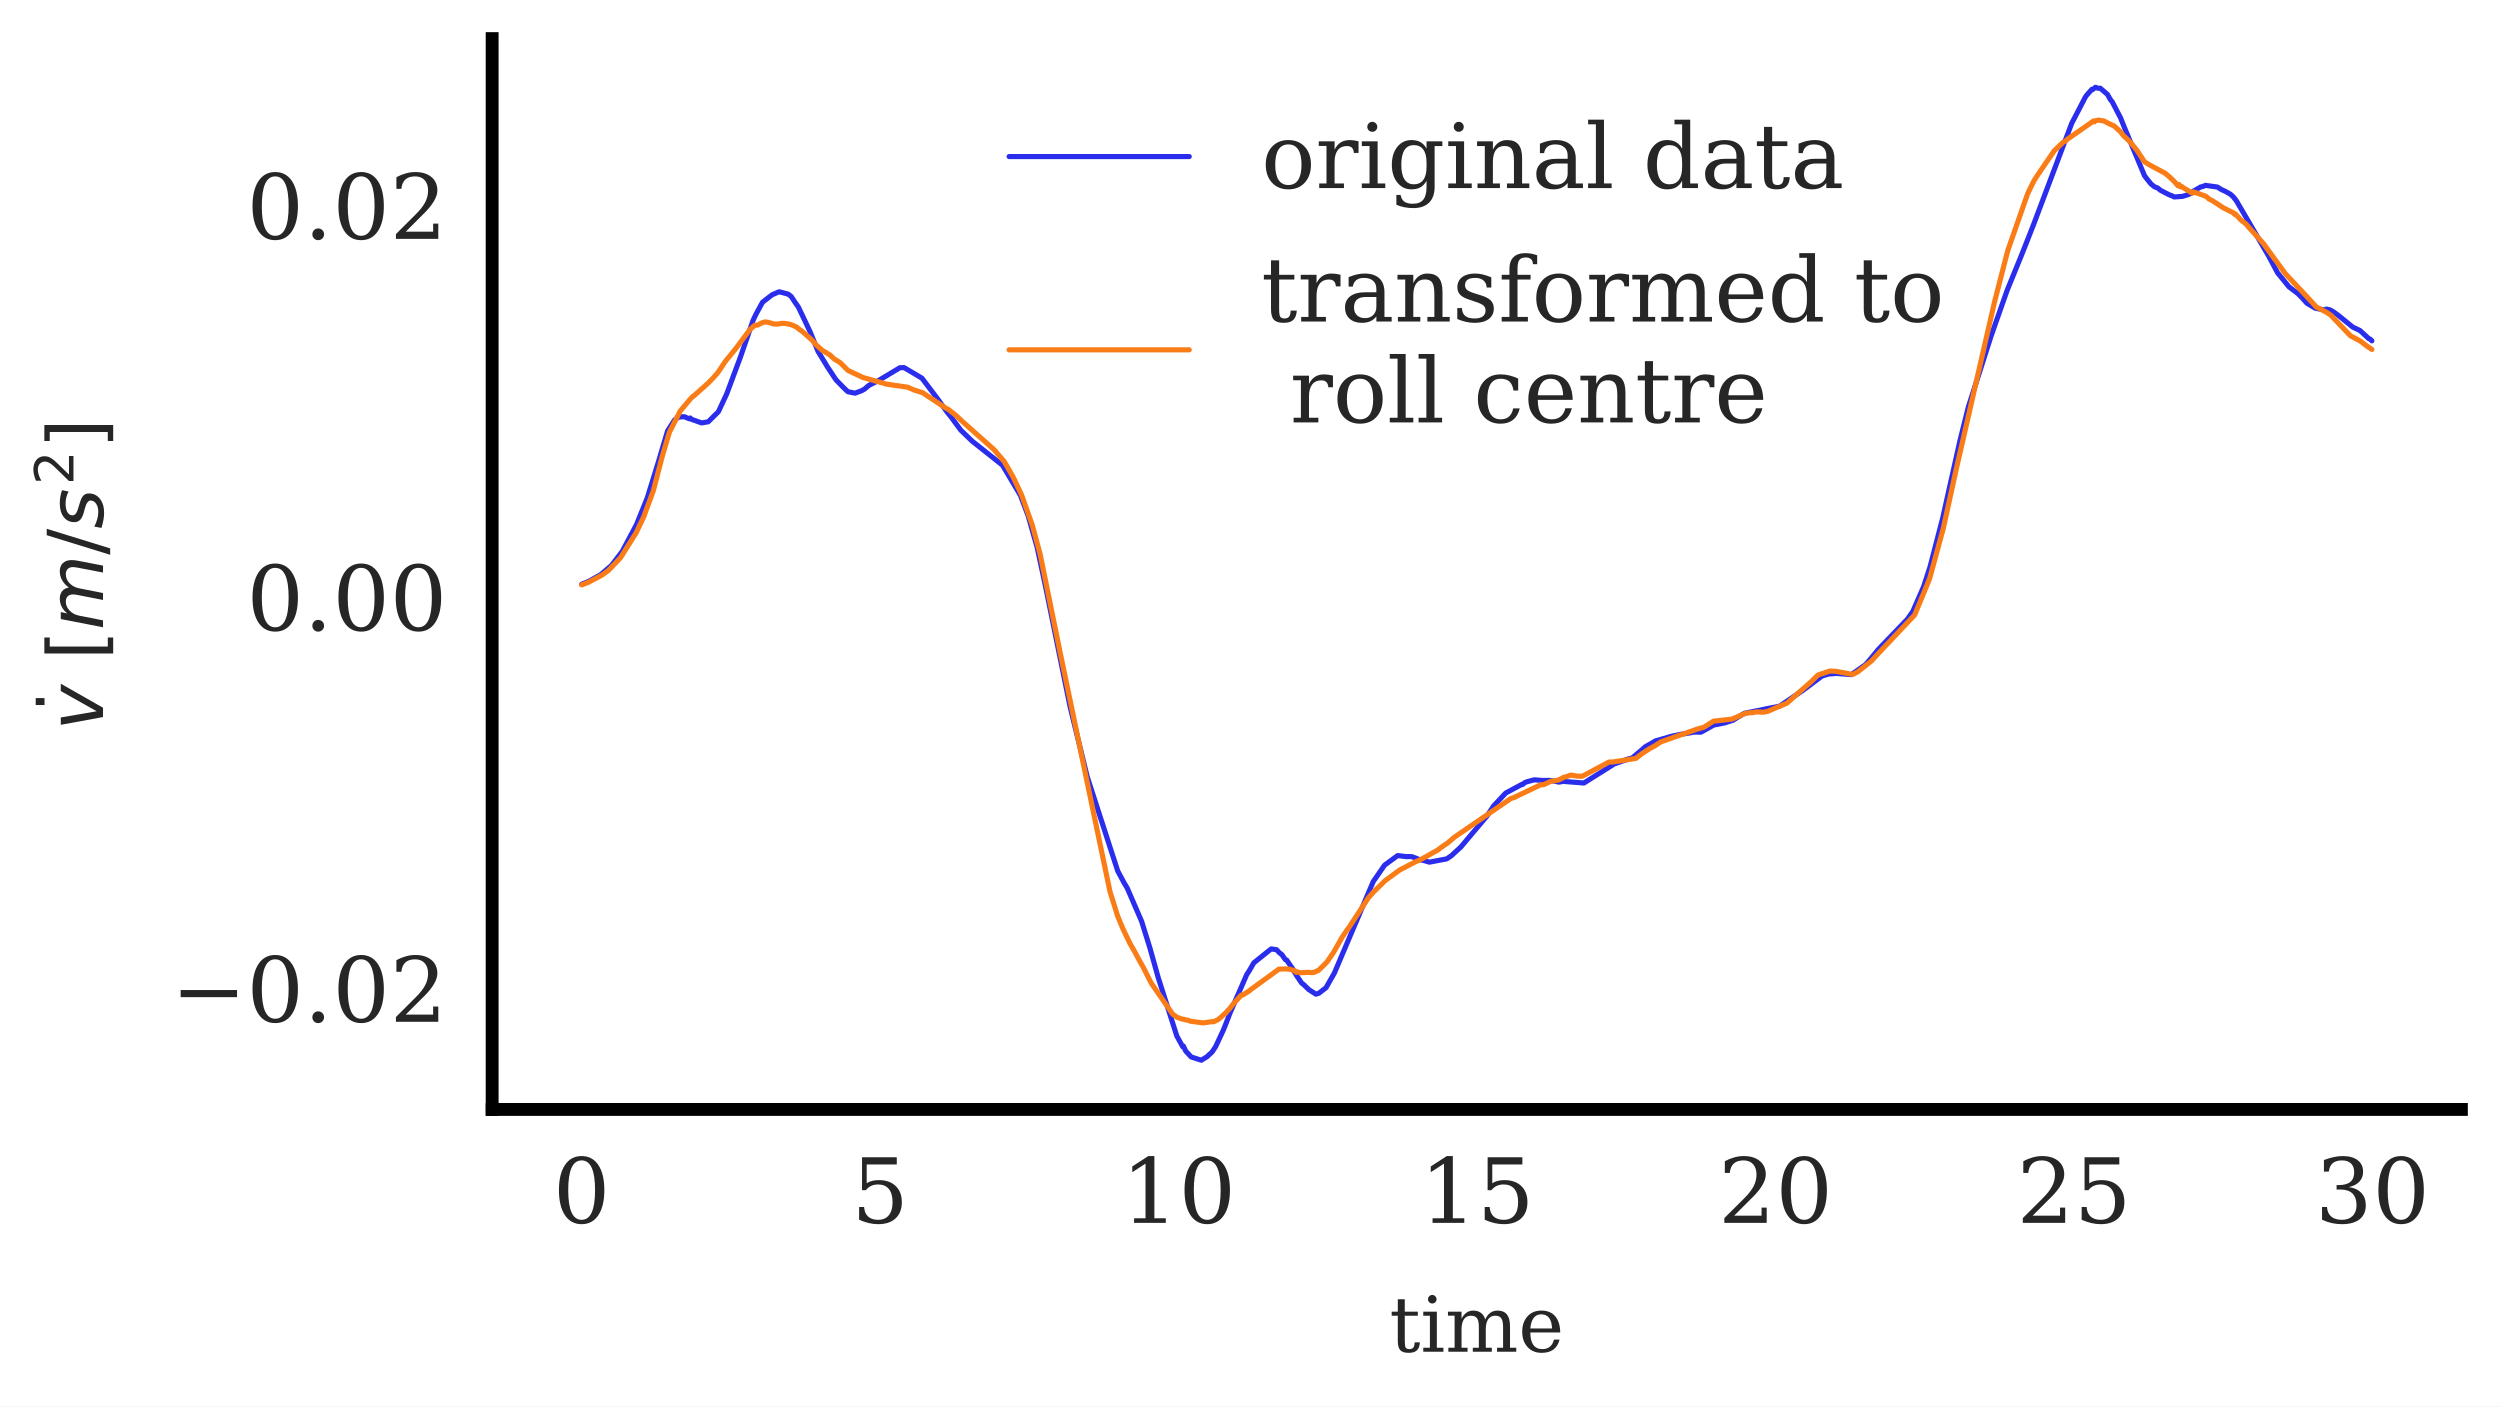
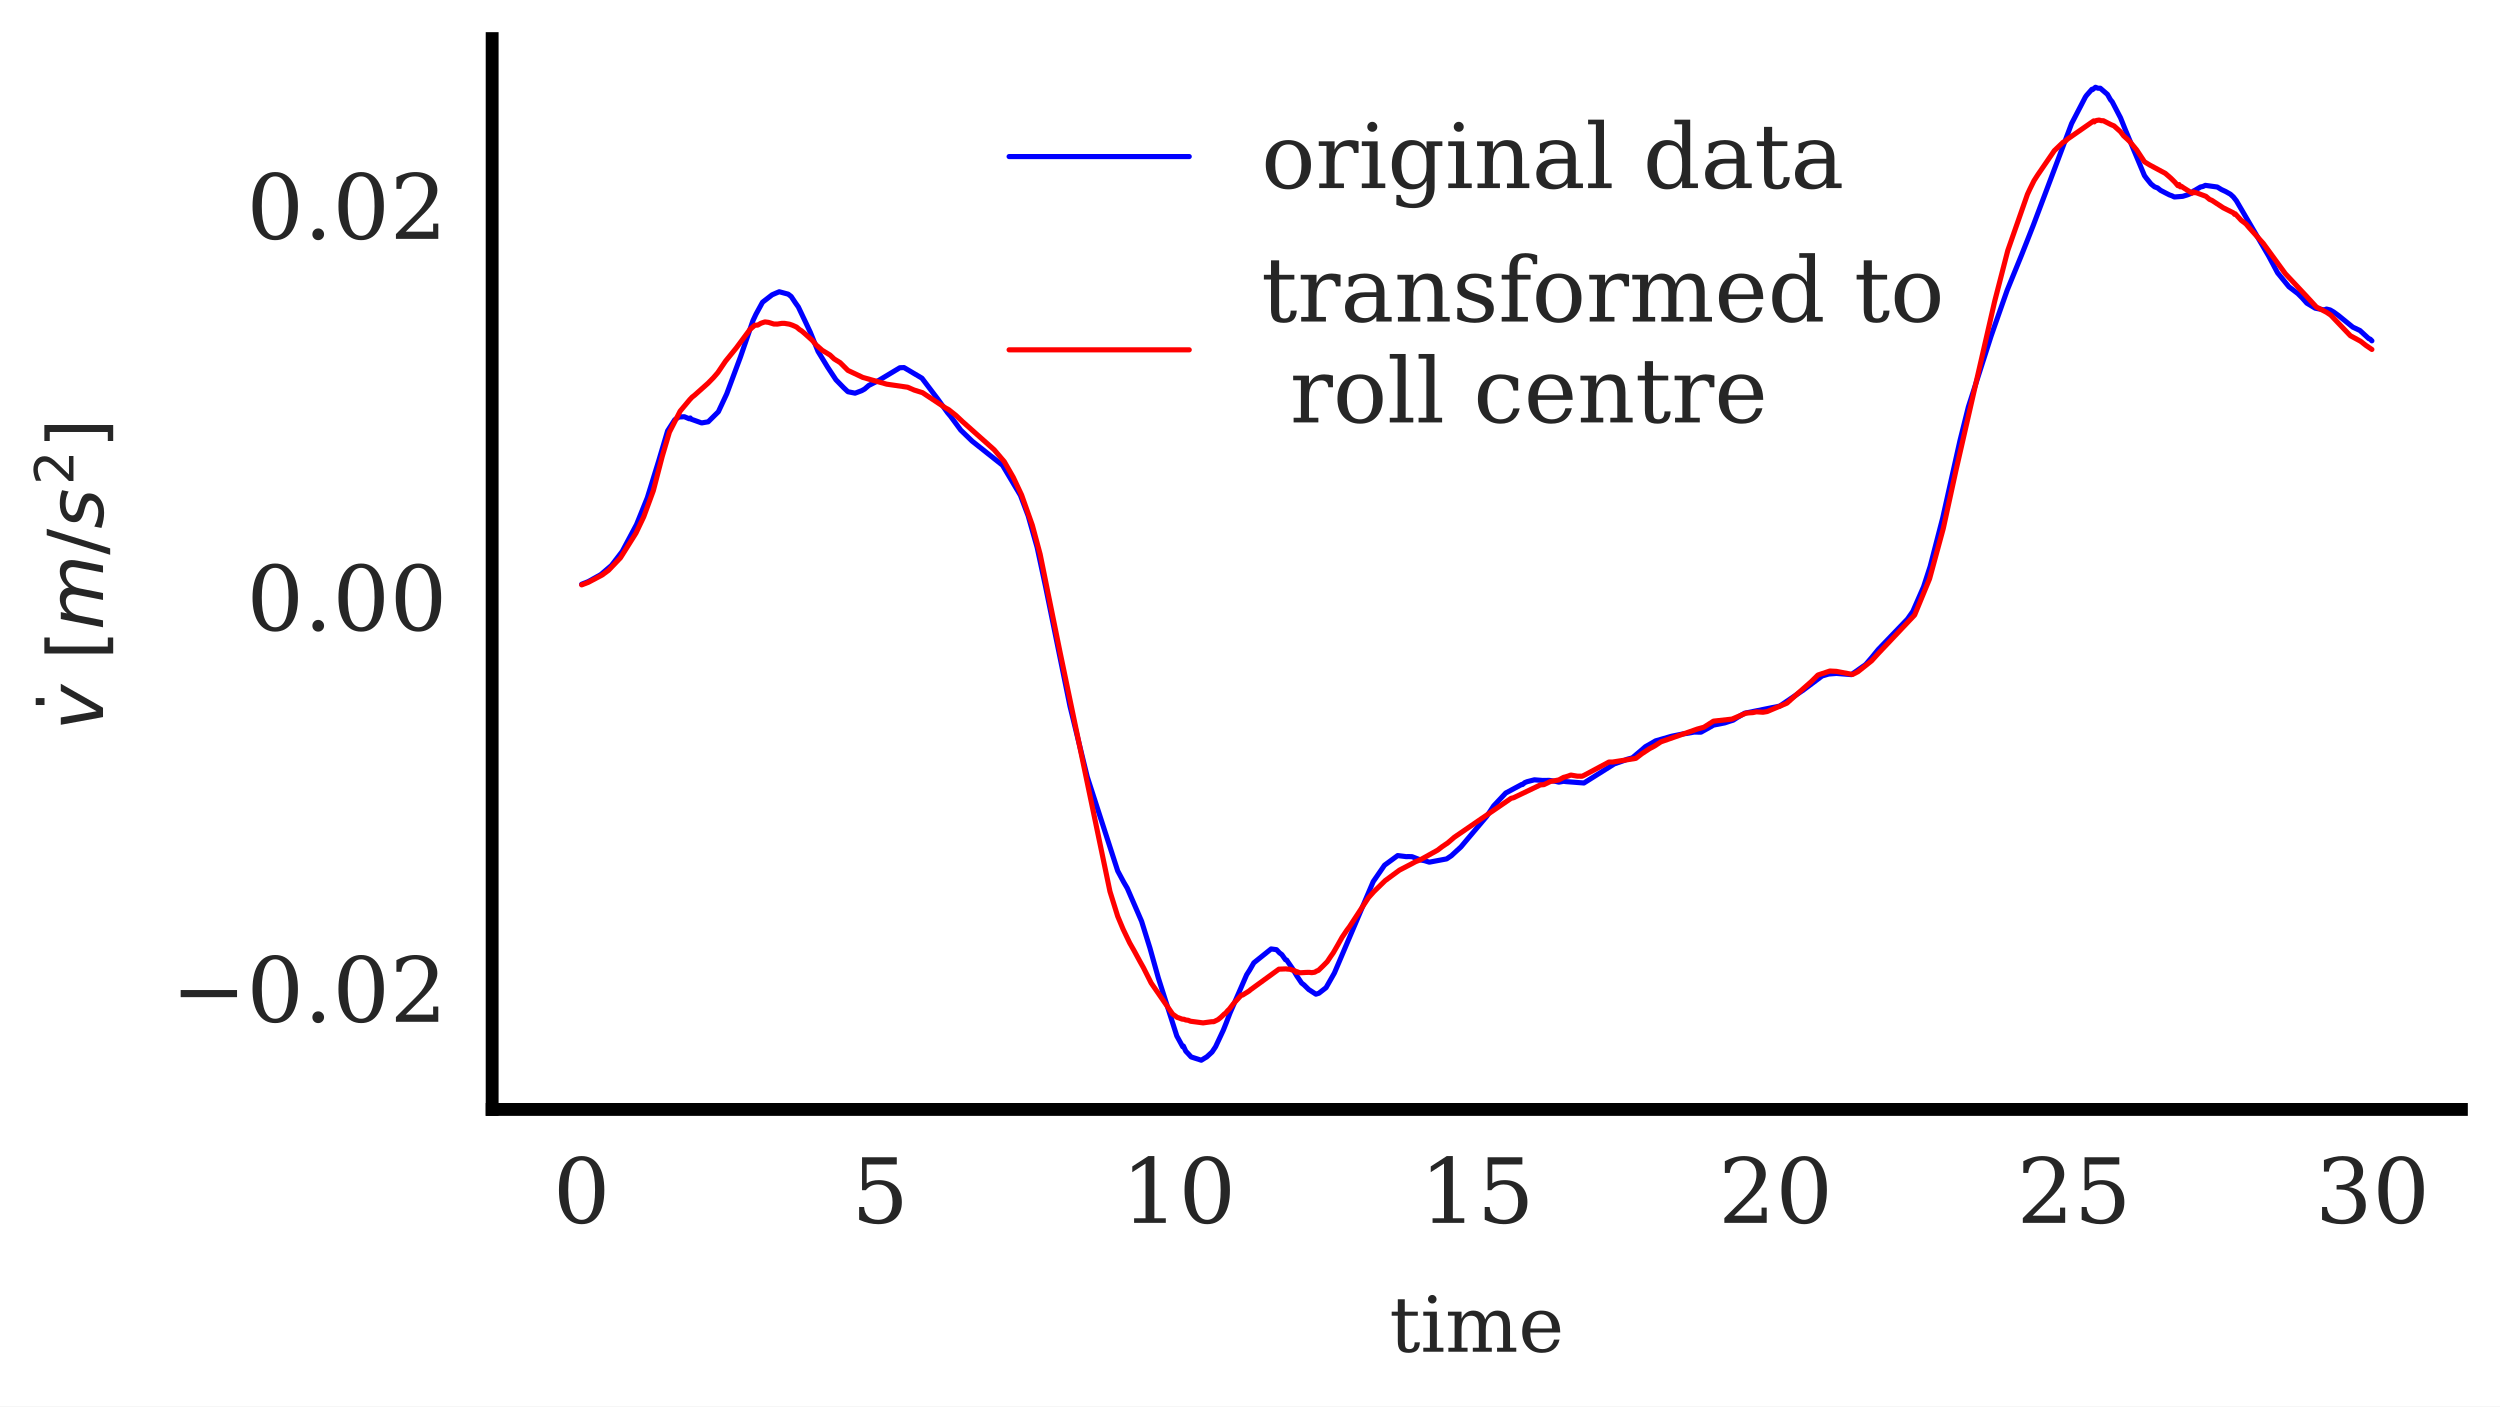
<svg xmlns="http://www.w3.org/2000/svg" xmlns:xlink="http://www.w3.org/1999/xlink" width="194.31pt" height="109.312pt" viewBox="0 0 194.31 109.312" version="1.1">
  <defs>
    <style type="text/css">*{stroke-linejoin: round; stroke-linecap: butt}</style>
  </defs>
  <g id="figure_1">
    <g id="patch_1">
      <path d="M 0 109.312  L 194.31 109.312  L 194.31 0  L 0 0  z " style="fill: #ffffff" />
    </g>
    <g id="axes_1">
      <g id="patch_2">
        <path d="M 38.252 86.23  L 191.309 86.23  L 191.309 3  L 38.252 3  z " style="fill: #ffffff" />
      </g>
      <g id="matplotlib.axis_1">
        <g id="xtick_1">
          <g id="line2d_1" />
          <g id="text_1">
            <g style="fill: #262626" transform="translate(42.98224 95.04866) scale(0.07 -0.07)">
              <defs>
                <path id="DejaVuSerif-30" d="M 2034 219  Q 2513 219 2750 744  Q 2988 1269 2988 2328  Q 2988 3391 2750 3916  Q 2513 4441 2034 4441  Q 1556 4441 1318 3916  Q 1081 3391 1081 2328  Q 1081 1269 1318 744  Q 1556 219 2034 219  z M 2034 -91  Q 1275 -91 848 546  Q 422 1184 422 2328  Q 422 3475 848 4112  Q 1275 4750 2034 4750  Q 2797 4750 3222 4112  Q 3647 3475 3647 2328  Q 3647 1184 3222 546  Q 2797 -91 2034 -91  z " transform="scale(0.015625)" />
              </defs>
              <use xlink:href="#DejaVuSerif-30" />
            </g>
          </g>
        </g>
        <g id="xtick_2">
          <g id="line2d_2" />
          <g id="text_2">
            <g style="fill: #262626" transform="translate(66.1805 95.04866) scale(0.07 -0.07)">
              <defs>
                <path id="DejaVuSerif-35" d="M 3219 4666  L 3219 4153  L 1081 4153  L 1081 2816  Q 1244 2928 1461 2984  Q 1678 3041 1947 3041  Q 2703 3041 3140 2622  Q 3578 2203 3578 1478  Q 3578 738 3136 323  Q 2694 -91 1894 -91  Q 1572 -91 1234 -12  Q 897 66 544 225  L 544 1131  L 897 1131  Q 925 688 1179 453  Q 1434 219 1894 219  Q 2388 219 2653 544  Q 2919 869 2919 1478  Q 2919 2084 2655 2407  Q 2391 2731 1894 2731  Q 1613 2731 1398 2631  Q 1184 2531 1019 2322  L 750 2322  L 750 4666  L 3219 4666  z " transform="scale(0.015625)" />
              </defs>
              <use xlink:href="#DejaVuSerif-35" />
            </g>
          </g>
        </g>
        <g id="xtick_3">
          <g id="line2d_3" />
          <g id="text_3">
            <g style="fill: #262626" transform="translate(87.15188 95.04866) scale(0.07 -0.07)">
              <defs>
                <path id="DejaVuSerif-31" d="M 909 0  L 909 331  L 1722 331  L 1722 4213  L 781 3603  L 781 4013  L 1919 4750  L 2350 4750  L 2350 331  L 3163 331  L 3163 0  L 909 0  z " transform="scale(0.015625)" />
              </defs>
              <use xlink:href="#DejaVuSerif-31" />
              <use xlink:href="#DejaVuSerif-30" x="63.623" />
            </g>
          </g>
        </g>
        <g id="xtick_4">
          <g id="line2d_4" />
          <g id="text_4">
            <g style="fill: #262626" transform="translate(110.3501 95.04866) scale(0.07 -0.07)">
              <use xlink:href="#DejaVuSerif-31" />
              <use xlink:href="#DejaVuSerif-35" x="63.623" />
            </g>
          </g>
        </g>
        <g id="xtick_5">
          <g id="line2d_5" />
          <g id="text_5">
            <g style="fill: #262626" transform="translate(133.5484 95.04866) scale(0.07 -0.07)">
              <defs>
                <path id="DejaVuSerif-32" d="M 819 3553  L 469 3553  L 469 4384  Q 803 4563 1142 4656  Q 1481 4750 1806 4750  Q 2534 4750 2956 4397  Q 3378 4044 3378 3438  Q 3378 2753 2422 1800  Q 2347 1728 2309 1691  L 1131 513  L 3078 513  L 3078 1088  L 3444 1088  L 3444 0  L 434 0  L 434 341  L 1850 1753  Q 2319 2222 2519 2614  Q 2719 3006 2719 3438  Q 2719 3909 2473 4175  Q 2228 4441 1797 4441  Q 1350 4441 1106 4219  Q 863 3997 819 3553  z " transform="scale(0.015625)" />
              </defs>
              <use xlink:href="#DejaVuSerif-32" />
              <use xlink:href="#DejaVuSerif-30" x="63.623" />
            </g>
          </g>
        </g>
        <g id="xtick_6">
          <g id="line2d_6" />
          <g id="text_6">
            <g style="fill: #262626" transform="translate(156.7467 95.04866) scale(0.07 -0.07)">
              <use xlink:href="#DejaVuSerif-32" />
              <use xlink:href="#DejaVuSerif-35" x="63.623" />
            </g>
          </g>
        </g>
        <g id="xtick_7">
          <g id="line2d_7" />
          <g id="text_7">
            <g style="fill: #262626" transform="translate(179.9449 95.04866) scale(0.07 -0.07)">
              <defs>
                <path id="DejaVuSerif-33" d="M 622 4469  Q 988 4606 1323 4678  Q 1659 4750 1953 4750  Q 2638 4750 3022 4454  Q 3406 4159 3406 3634  Q 3406 3213 3140 2930  Q 2875 2647 2388 2547  Q 2963 2466 3280 2130  Q 3597 1794 3597 1259  Q 3597 606 3158 257  Q 2719 -91 1894 -91  Q 1528 -91 1179 -12  Q 831 66 488 225  L 488 1131  L 838 1131  Q 869 681 1141 450  Q 1413 219 1906 219  Q 2384 219 2661 495  Q 2938 772 2938 1253  Q 2938 1803 2653 2086  Q 2369 2369 1819 2369  L 1522 2369  L 1522 2688  L 1678 2688  Q 2225 2688 2498 2914  Q 2772 3141 2772 3597  Q 2772 4006 2547 4223  Q 2322 4441 1900 4441  Q 1478 4441 1245 4241  Q 1013 4041 972 3647  L 622 3647  L 622 4469  z " transform="scale(0.015625)" />
              </defs>
              <use xlink:href="#DejaVuSerif-33" />
              <use xlink:href="#DejaVuSerif-30" x="63.623" />
            </g>
          </g>
        </g>
        <g id="text_8">
          <g style="fill: #262626" transform="translate(107.9951 105.0635) scale(0.06 -0.06)">
            <defs>
              <path id="DejaVuSerif-74" d="M 691 2988  L 184 2988  L 184 3322  L 691 3322  L 691 4353  L 1269 4353  L 1269 3322  L 2350 3322  L 2350 2988  L 1269 2988  L 1269 878  Q 1269 456 1350 337  Q 1431 219 1650 219  Q 1875 219 1978 351  Q 2081 484 2088 781  L 2522 781  Q 2497 328 2275 118  Q 2053 -91 1600 -91  Q 1103 -91 897 129  Q 691 350 691 878  L 691 2988  z " transform="scale(0.015625)" />
              <path id="DejaVuSerif-69" d="M 622 4353  Q 622 4497 726 4603  Q 831 4709 978 4709  Q 1122 4709 1226 4603  Q 1331 4497 1331 4353  Q 1331 4206 1228 4103  Q 1125 4000 978 4000  Q 831 4000 726 4103  Q 622 4206 622 4353  z M 1356 331  L 1900 331  L 1900 0  L 231 0  L 231 331  L 781 331  L 781 2988  L 231 2988  L 231 3322  L 1356 3322  L 1356 331  z " transform="scale(0.015625)" />
              <path id="DejaVuSerif-6d" d="M 3316 2675  Q 3481 3041 3739 3227  Q 3997 3413 4341 3413  Q 4863 3413 5119 3089  Q 5375 2766 5375 2113  L 5375 331  L 5894 331  L 5894 0  L 4300 0  L 4300 331  L 4800 331  L 4800 2047  Q 4800 2556 4650 2772  Q 4500 2988 4153 2988  Q 3769 2988 3567 2697  Q 3366 2406 3366 1850  L 3366 331  L 3866 331  L 3866 0  L 2291 0  L 2291 331  L 2791 331  L 2791 2069  Q 2791 2566 2641 2777  Q 2491 2988 2144 2988  Q 1759 2988 1557 2697  Q 1356 2406 1356 1850  L 1356 331  L 1856 331  L 1856 0  L 263 0  L 263 331  L 781 331  L 781 2994  L 231 2994  L 231 3322  L 1356 3322  L 1356 2731  Q 1516 3063 1762 3238  Q 2009 3413 2322 3413  Q 2709 3413 2968 3220  Q 3228 3028 3316 2675  z " transform="scale(0.015625)" />
              <path id="DejaVuSerif-65" d="M 3469 1600  L 991 1600  L 991 1575  Q 991 903 1244 561  Q 1497 219 1991 219  Q 2369 219 2611 417  Q 2853 616 2950 1006  L 3413 1006  Q 3275 459 2904 184  Q 2534 -91 1931 -91  Q 1203 -91 761 389  Q 319 869 319 1663  Q 319 2450 753 2931  Q 1188 3413 1894 3413  Q 2647 3413 3050 2948  Q 3453 2484 3469 1600  z M 2791 1931  Q 2772 2513 2545 2808  Q 2319 3103 1894 3103  Q 1497 3103 1269 2806  Q 1041 2509 991 1931  L 2791 1931  z " transform="scale(0.015625)" />
            </defs>
            <use xlink:href="#DejaVuSerif-74" />
            <use xlink:href="#DejaVuSerif-69" x="40.186" />
            <use xlink:href="#DejaVuSerif-6d" x="72.168" />
            <use xlink:href="#DejaVuSerif-65" x="166.992" />
          </g>
        </g>
      </g>
      <g id="matplotlib.axis_2">
        <g id="ytick_1">
          <g id="line2d_8" />
          <g id="text_9">
            <g style="fill: #262626" transform="translate(13.30024 79.42033) scale(0.07 -0.07)">
              <defs>
                <path id="DejaVuSerif-2212" d="M 678 2259  L 4684 2259  L 4684 1753  L 678 1753  L 678 2259  z " transform="scale(0.015625)" />
                <path id="DejaVuSerif-2e" d="M 603 325  Q 603 500 722 622  Q 841 744 1019 744  Q 1191 744 1312 622  Q 1434 500 1434 325  Q 1434 153 1312 31  Q 1191 -91 1019 -91  Q 841 -91 722 29  Q 603 150 603 325  z " transform="scale(0.015625)" />
              </defs>
              <use xlink:href="#DejaVuSerif-2212" />
              <use xlink:href="#DejaVuSerif-30" x="83.789" />
              <use xlink:href="#DejaVuSerif-2e" x="147.412" />
              <use xlink:href="#DejaVuSerif-30" x="179.199" />
              <use xlink:href="#DejaVuSerif-32" x="242.822" />
            </g>
          </g>
        </g>
        <g id="ytick_2">
          <g id="line2d_9" />
          <g id="text_10">
            <g style="fill: #262626" transform="translate(19.16602 48.99375) scale(0.07 -0.07)">
              <use xlink:href="#DejaVuSerif-30" />
              <use xlink:href="#DejaVuSerif-2e" x="63.623" />
              <use xlink:href="#DejaVuSerif-30" x="95.41" />
              <use xlink:href="#DejaVuSerif-30" x="159.033" />
            </g>
          </g>
        </g>
        <g id="ytick_3">
          <g id="line2d_10" />
          <g id="text_11">
            <g style="fill: #262626" transform="translate(19.16602 18.56717) scale(0.07 -0.07)">
              <use xlink:href="#DejaVuSerif-30" />
              <use xlink:href="#DejaVuSerif-2e" x="63.623" />
              <use xlink:href="#DejaVuSerif-30" x="95.41" />
              <use xlink:href="#DejaVuSerif-32" x="159.033" />
            </g>
          </g>
        </g>
        <g id="text_12">
          <g style="fill: #262626" transform="translate(8.052427 56.76499) rotate(-90) scale(0.06 -0.06)">
            <defs>
              <path id="DejaVuSans-307" d="M -1894 4863  L -1319 4863  L -1319 4134  L -1894 4134  L -1894 4863  z M -1600 3584  L -1600 3584  z " transform="scale(0.015625)" />
              <path id="DejaVuSans-Oblique-76" d="M 459 3500  L 1069 3500  L 1581 525  L 3256 3500  L 3866 3500  L 1875 0  L 1100 0  L 459 3500  z " transform="scale(0.015625)" />
              <path id="DejaVuSerif-20" transform="scale(0.015625)" />
              <path id="DejaVuSans-5b" d="M 550 4863  L 1875 4863  L 1875 4416  L 1125 4416  L 1125 -397  L 1875 -397  L 1875 -844  L 550 -844  L 550 4863  z " transform="scale(0.015625)" />
              <path id="DejaVuSans-Oblique-6d" d="M 5747 2113  L 5338 0  L 4763 0  L 5166 2094  Q 5191 2228 5203 2325  Q 5216 2422 5216 2491  Q 5216 2772 5059 2928  Q 4903 3084 4622 3084  Q 4203 3084 3875 2770  Q 3547 2456 3450 1953  L 3066 0  L 2491 0  L 2900 2094  Q 2925 2209 2937 2307  Q 2950 2406 2950 2484  Q 2950 2769 2794 2926  Q 2638 3084 2363 3084  Q 1938 3084 1609 2770  Q 1281 2456 1184 1953  L 800 0  L 225 0  L 909 3500  L 1484 3500  L 1375 2956  Q 1609 3263 1923 3423  Q 2238 3584 2597 3584  Q 2978 3584 3223 3384  Q 3469 3184 3519 2828  Q 3781 3197 4126 3390  Q 4472 3584 4856 3584  Q 5306 3584 5551 3325  Q 5797 3066 5797 2591  Q 5797 2488 5784 2364  Q 5772 2241 5747 2113  z " transform="scale(0.015625)" />
              <path id="DejaVuSans-2f" d="M 1625 4666  L 2156 4666  L 531 -594  L 0 -594  L 1625 4666  z " transform="scale(0.015625)" />
              <path id="DejaVuSans-Oblique-73" d="M 3200 3397  L 3091 2853  Q 2863 2978 2609 3040  Q 2356 3103 2088 3103  Q 1634 3103 1373 2948  Q 1113 2794 1113 2528  Q 1113 2219 1719 2053  Q 1766 2041 1788 2034  L 1972 1978  Q 2547 1819 2739 1644  Q 2931 1469 2931 1166  Q 2931 609 2489 259  Q 2047 -91 1331 -91  Q 1053 -91 747 -37  Q 441 16 72 128  L 184 722  Q 500 559 806 475  Q 1113 391 1394 391  Q 1816 391 2080 572  Q 2344 753 2344 1031  Q 2344 1331 1650 1516  L 1591 1531  L 1394 1581  Q 956 1697 753 1886  Q 550 2075 550 2369  Q 550 2928 970 3256  Q 1391 3584 2113 3584  Q 2397 3584 2667 3537  Q 2938 3491 3200 3397  z " transform="scale(0.015625)" />
              <path id="DejaVuSans-32" d="M 1228 531  L 3431 531  L 3431 0  L 469 0  L 469 531  Q 828 903 1448 1529  Q 2069 2156 2228 2338  Q 2531 2678 2651 2914  Q 2772 3150 2772 3378  Q 2772 3750 2511 3984  Q 2250 4219 1831 4219  Q 1534 4219 1204 4116  Q 875 4013 500 3803  L 500 4441  Q 881 4594 1212 4672  Q 1544 4750 1819 4750  Q 2544 4750 2975 4387  Q 3406 4025 3406 3419  Q 3406 3131 3298 2873  Q 3191 2616 2906 2266  Q 2828 2175 2409 1742  Q 1991 1309 1228 531  z " transform="scale(0.015625)" />
              <path id="DejaVuSans-5d" d="M 1947 4863  L 1947 -844  L 622 -844  L 622 -397  L 1369 -397  L 1369 4416  L 622 4416  L 622 4863  L 1947 4863  z " transform="scale(0.015625)" />
            </defs>
            <use xlink:href="#DejaVuSans-307" transform="translate(62.38867 11.95312)" />
            <use xlink:href="#DejaVuSans-Oblique-76" transform="translate(0 0.765625)" />
            <use xlink:href="#DejaVuSerif-20" transform="translate(59.17969 0.765625)" />
            <use xlink:href="#DejaVuSans-5b" transform="translate(90.9668 0.765625)" />
            <use xlink:href="#DejaVuSans-Oblique-6d" transform="translate(129.9805 0.765625)" />
            <use xlink:href="#DejaVuSans-2f" transform="translate(227.3926 0.765625)" />
            <use xlink:href="#DejaVuSans-Oblique-73" transform="translate(261.084 0.765625)" />
            <use xlink:href="#DejaVuSans-32" transform="translate(317.8335 39.04688) scale(0.7)" />
            <use xlink:href="#DejaVuSans-5d" transform="translate(365.104 0.765625)" />
          </g>
        </g>
      </g>
      <g id="line2d_11">
-         <path d="M 45.209 45.409  L 45.719 45.206  L 46.694 44.662  L 47.529 43.947  L 48.364 42.856  L 49.478 40.76  L 50.313 38.683  L 51.194 35.831  L 51.89 33.486  L 52.447 32.621  L 52.772 32.41  L 53.189 32.389  L 53.56 32.546  L 53.653 32.489  L 53.7 32.574  L 53.932 32.656  L 54.535 32.872  L 55.045 32.783  L 55.834 32.002  L 56.484 30.612  L 57.551 27.745  L 58.525 24.916  L 58.757 24.423  L 59.267 23.49  L 60.01 22.915  L 60.288 22.792  L 60.566 22.676  L 61.262 22.863  L 61.494 23.044  L 61.819 23.533  L 62.051 23.861  L 62.608 25.031  L 62.979 25.821  L 63.582 27.312  L 64.324 28.534  L 64.974 29.519  L 65.577 30.138  L 65.902 30.446  L 66.459 30.559  L 66.969 30.367  L 67.201 30.238  L 67.526 29.958  L 67.619 29.912  L 67.897 29.769  L 68.268 29.586  L 69.939 28.582  L 70.263 28.569  L 71.655 29.392  L 72.861 30.982  L 73.65 32.078  L 73.882 32.356  L 74.671 33.427  L 75.552 34.281  L 77.919 36.159  L 79.311 38.498  L 79.914 40.092  L 80.61 42.541  L 81.259 45.565  L 83.161 54.88  L 84.507 60.384  L 86.873 67.692  L 87.337 68.56  L 87.616 69.035  L 88.729 71.605  L 89.379 73.69  L 90.028 76.005  L 91.466 80.52  L 91.93 81.363  L 91.977 81.301  L 92.162 81.699  L 92.348 81.894  L 92.58 82.15  L 93.369 82.404  L 93.693 82.206  L 93.786 82.154  L 94.204 81.77  L 94.482 81.351  L 95.085 80.061  L 95.317 79.479  L 95.596 78.747  L 96.895 75.761  L 97.127 75.4  L 97.452 74.834  L 98.797 73.755  L 99.215 73.812  L 99.447 74.058  L 99.632 74.198  L 99.911 74.595  L 100.003 74.618  L 100.282 75.026  L 100.467 75.295  L 100.792 75.847  L 101.163 76.402  L 101.349 76.547  L 101.72 76.91  L 102.277 77.271  L 102.509 77.198  L 103.066 76.765  L 103.715 75.625  L 106.731 68.524  L 107.612 67.246  L 108.633 66.498  L 109.051 66.55  L 109.283 66.58  L 109.515 66.577  L 109.747 66.585  L 110.257 66.783  L 110.489 66.853  L 110.721 66.896  L 111.092 67.011  L 112.438 66.757  L 112.809 66.509  L 113.041 66.291  L 113.551 65.824  L 113.83 65.488  L 115.546 63.456  L 116.103 62.625  L 117.031 61.637  L 118.284 60.965  L 118.33 60.979  L 118.516 60.826  L 118.701 60.754  L 119.258 60.61  L 119.908 60.662  L 120.418 60.654  L 120.882 60.726  L 121.16 60.793  L 121.531 60.726  L 121.717 60.75  L 123.109 60.858  L 125.475 59.37  L 126.125 59.146  L 126.496 59.005  L 126.867 58.906  L 127.516 58.361  L 127.888 58.038  L 128.352 57.775  L 128.676 57.584  L 129.929 57.222  L 130.811 57.042  L 131.043 57.012  L 131.692 56.898  L 132.203 56.909  L 132.852 56.548  L 133.177 56.359  L 134.058 56.185  L 134.383 56.076  L 134.708 55.975  L 135.033 55.765  L 135.59 55.436  L 138.327 54.88  L 140.183 53.617  L 141.621 52.539  L 142.131 52.389  L 142.735 52.341  L 143.894 52.434  L 145.008 51.651  L 145.472 51.111  L 145.982 50.485  L 148.256 48.117  L 148.673 47.52  L 149.508 45.607  L 150.019 44.029  L 150.993 40.266  L 152.339 34.239  L 152.988 31.633  L 154.751 26.133  L 155.076 25.199  L 156.004 22.563  L 157.117 19.837  L 157.535 18.782  L 158.045 17.485  L 161.015 9.6  L 161.108 9.422  L 162.082 7.546  L 162.175 7.413  L 162.407 7.149  L 162.592 6.94  L 162.639 6.968  L 162.871 6.783  L 163.056 6.856  L 163.242 6.857  L 163.799 7.335  L 164.031 7.745  L 164.17 7.914  L 164.819 9.163  L 165.191 10.09  L 166.675 13.646  L 166.814 13.838  L 167.186 14.299  L 167.464 14.522  L 167.696 14.607  L 167.928 14.793  L 168.299 14.987  L 168.624 15.152  L 168.809 15.216  L 168.995 15.311  L 169.645 15.26  L 170.016 15.146  L 170.294 15.033  L 170.48 14.851  L 170.619 14.781  L 171.036 14.533  L 171.222 14.493  L 171.408 14.407  L 172.336 14.535  L 172.66 14.733  L 172.985 14.885  L 173.356 15.095  L 173.588 15.307  L 173.82 15.605  L 176.326 19.895  L 177.022 21.204  L 177.903 22.286  L 178.599 22.819  L 178.924 23.143  L 179.295 23.561  L 179.945 23.953  L 180.641 24.088  L 180.826 24.021  L 181.105 24.09  L 181.383 24.251  L 181.754 24.52  L 182.868 25.425  L 183.424 25.688  L 184.12 26.327  L 184.213 26.349  L 184.352 26.489  L 184.352 26.489  " clip-path="url(#p4f247f0919)" style="fill: none; stroke: #2a2eec; stroke-width: 0.4; stroke-linecap: round" />
+         <path d="M 45.209 45.409  L 45.719 45.206  L 46.694 44.662  L 47.529 43.947  L 48.364 42.856  L 49.478 40.76  L 50.313 38.683  L 51.194 35.831  L 51.89 33.486  L 52.447 32.621  L 52.772 32.41  L 53.189 32.389  L 53.56 32.546  L 53.653 32.489  L 53.7 32.574  L 53.932 32.656  L 54.535 32.872  L 55.045 32.783  L 55.834 32.002  L 56.484 30.612  L 57.551 27.745  L 58.525 24.916  L 58.757 24.423  L 59.267 23.49  L 60.01 22.915  L 60.288 22.792  L 60.566 22.676  L 61.262 22.863  L 61.494 23.044  L 61.819 23.533  L 62.051 23.861  L 62.608 25.031  L 62.979 25.821  L 63.582 27.312  L 64.324 28.534  L 64.974 29.519  L 65.577 30.138  L 65.902 30.446  L 66.459 30.559  L 66.969 30.367  L 67.201 30.238  L 67.526 29.958  L 67.619 29.912  L 67.897 29.769  L 68.268 29.586  L 69.939 28.582  L 70.263 28.569  L 71.655 29.392  L 72.861 30.982  L 73.65 32.078  L 73.882 32.356  L 74.671 33.427  L 75.552 34.281  L 77.919 36.159  L 79.311 38.498  L 79.914 40.092  L 80.61 42.541  L 81.259 45.565  L 83.161 54.88  L 84.507 60.384  L 86.873 67.692  L 87.337 68.56  L 87.616 69.035  L 88.729 71.605  L 89.379 73.69  L 90.028 76.005  L 91.466 80.52  L 91.93 81.363  L 91.977 81.301  L 92.162 81.699  L 92.348 81.894  L 92.58 82.15  L 93.369 82.404  L 93.693 82.206  L 93.786 82.154  L 94.204 81.77  L 94.482 81.351  L 95.085 80.061  L 95.317 79.479  L 95.596 78.747  L 96.895 75.761  L 97.127 75.4  L 97.452 74.834  L 98.797 73.755  L 99.215 73.812  L 99.447 74.058  L 99.632 74.198  L 99.911 74.595  L 100.003 74.618  L 100.282 75.026  L 100.467 75.295  L 100.792 75.847  L 101.163 76.402  L 101.349 76.547  L 101.72 76.91  L 102.277 77.271  L 102.509 77.198  L 103.066 76.765  L 103.715 75.625  L 106.731 68.524  L 107.612 67.246  L 108.633 66.498  L 109.051 66.55  L 109.283 66.58  L 109.515 66.577  L 109.747 66.585  L 110.257 66.783  L 110.489 66.853  L 110.721 66.896  L 111.092 67.011  L 112.438 66.757  L 112.809 66.509  L 113.041 66.291  L 113.551 65.824  L 113.83 65.488  L 115.546 63.456  L 116.103 62.625  L 117.031 61.637  L 118.284 60.965  L 118.33 60.979  L 118.516 60.826  L 118.701 60.754  L 119.258 60.61  L 119.908 60.662  L 120.418 60.654  L 120.882 60.726  L 121.16 60.793  L 121.531 60.726  L 121.717 60.75  L 123.109 60.858  L 125.475 59.37  L 126.125 59.146  L 126.496 59.005  L 126.867 58.906  L 127.516 58.361  L 127.888 58.038  L 128.352 57.775  L 128.676 57.584  L 129.929 57.222  L 130.811 57.042  L 131.043 57.012  L 131.692 56.898  L 132.203 56.909  L 132.852 56.548  L 133.177 56.359  L 134.058 56.185  L 134.383 56.076  L 134.708 55.975  L 135.033 55.765  L 135.59 55.436  L 138.327 54.88  L 140.183 53.617  L 141.621 52.539  L 142.131 52.389  L 142.735 52.341  L 143.894 52.434  L 145.008 51.651  L 145.472 51.111  L 145.982 50.485  L 148.256 48.117  L 148.673 47.52  L 149.508 45.607  L 150.019 44.029  L 150.993 40.266  L 152.339 34.239  L 152.988 31.633  L 154.751 26.133  L 155.076 25.199  L 156.004 22.563  L 157.117 19.837  L 157.535 18.782  L 158.045 17.485  L 161.015 9.6  L 161.108 9.422  L 162.082 7.546  L 162.175 7.413  L 162.407 7.149  L 162.592 6.94  L 162.639 6.968  L 162.871 6.783  L 163.056 6.856  L 163.242 6.857  L 163.799 7.335  L 164.031 7.745  L 164.17 7.914  L 164.819 9.163  L 165.191 10.09  L 166.675 13.646  L 166.814 13.838  L 167.186 14.299  L 167.464 14.522  L 167.696 14.607  L 167.928 14.793  L 168.299 14.987  L 168.624 15.152  L 168.809 15.216  L 168.995 15.311  L 169.645 15.26  L 170.016 15.146  L 170.294 15.033  L 170.48 14.851  L 170.619 14.781  L 171.036 14.533  L 171.222 14.493  L 171.408 14.407  L 172.336 14.535  L 172.66 14.733  L 172.985 14.885  L 173.356 15.095  L 173.588 15.307  L 173.82 15.605  L 176.326 19.895  L 177.022 21.204  L 177.903 22.286  L 178.599 22.819  L 178.924 23.143  L 179.295 23.561  L 179.945 23.953  L 180.641 24.088  L 180.826 24.021  L 181.105 24.09  L 181.383 24.251  L 181.754 24.52  L 182.868 25.425  L 183.424 25.688  L 184.12 26.327  L 184.213 26.349  L 184.352 26.489  L 184.352 26.489  " clip-path="url(#pf7096c1800)" style="fill: none; stroke: #0000ff; stroke-width: 0.4; stroke-linecap: round" />
      </g>
      <g id="line2d_12">
-         <path d="M 45.209 45.458  L 45.719 45.265  L 46.787 44.7  L 47.297 44.328  L 48.225 43.354  L 49.431 41.432  L 50.034 40.165  L 50.777 38.145  L 51.473 35.468  L 52.029 33.59  L 52.865 31.954  L 53.607 31.065  L 53.792 30.868  L 53.978 30.724  L 54.952 29.855  L 55.045 29.771  L 55.463 29.341  L 55.788 28.966  L 56.391 28.071  L 57.226 27.044  L 58.293 25.605  L 58.664 25.28  L 58.896 25.267  L 59.128 25.133  L 59.221 25.097  L 59.453 25.02  L 59.731 25.056  L 60.149 25.185  L 60.427 25.188  L 60.752 25.135  L 60.984 25.135  L 61.355 25.196  L 61.587 25.275  L 61.912 25.42  L 62.144 25.616  L 62.329 25.739  L 62.561 25.938  L 63.118 26.437  L 63.443 26.819  L 63.907 27.228  L 64.51 27.592  L 64.835 27.899  L 65.299 28.184  L 65.902 28.787  L 67.062 29.336  L 68.918 29.859  L 70.542 30.096  L 71.052 30.316  L 71.702 30.52  L 73.511 31.718  L 73.743 31.844  L 74.068 32.103  L 74.3 32.288  L 74.81 32.767  L 77.269 34.955  L 78.058 35.882  L 78.754 37.095  L 79.403 38.472  L 80.238 40.826  L 80.842 43.069  L 82.373 50.601  L 86.27 69.287  L 86.873 71.22  L 87.291 72.218  L 87.801 73.282  L 88.172 73.936  L 88.59 74.707  L 88.868 75.203  L 89.471 76.4  L 91.142 78.82  L 91.513 79.084  L 91.606 79.108  L 91.884 79.213  L 92.023 79.221  L 92.162 79.278  L 92.348 79.3  L 92.534 79.375  L 93.508 79.503  L 94.158 79.414  L 94.343 79.408  L 94.668 79.251  L 94.9 79.062  L 95.178 78.793  L 95.225 78.791  L 95.41 78.562  L 95.549 78.428  L 95.874 78.006  L 96.477 77.346  L 96.57 77.346  L 97.081 77.027  L 97.22 76.91  L 99.4 75.328  L 99.957 75.305  L 100.05 75.322  L 100.235 75.329  L 100.653 75.461  L 100.746 75.578  L 100.792 75.518  L 101.024 75.607  L 101.21 75.599  L 101.534 75.58  L 101.766 75.576  L 101.952 75.598  L 102.184 75.564  L 102.37 75.455  L 102.462 75.434  L 102.834 75.075  L 103.158 74.746  L 103.437 74.325  L 103.622 74.063  L 103.993 73.421  L 104.318 72.841  L 104.689 72.29  L 104.875 72.044  L 106.36 69.775  L 106.777 69.308  L 107.659 68.447  L 108.772 67.63  L 109.7 67.148  L 110.025 66.973  L 110.35 66.845  L 110.675 66.669  L 111.742 66.074  L 112.066 65.823  L 112.53 65.509  L 113.041 65.07  L 117.449 62.049  L 117.634 62.005  L 119.722 61.006  L 120 60.984  L 120.511 60.738  L 120.743 60.7  L 121.16 60.618  L 121.531 60.419  L 121.671 60.385  L 121.903 60.312  L 122.088 60.241  L 122.599 60.326  L 122.97 60.331  L 123.155 60.242  L 125.058 59.227  L 125.336 59.228  L 127.145 58.944  L 127.609 58.585  L 128.212 58.189  L 128.584 57.992  L 129.094 57.658  L 131.924 56.664  L 132.435 56.523  L 133.177 56.05  L 134.615 55.891  L 135.729 55.419  L 136.239 55.387  L 136.517 55.326  L 137.028 55.359  L 137.353 55.303  L 138.884 54.654  L 139.719 53.909  L 140.786 52.971  L 141.296 52.466  L 142.224 52.155  L 142.735 52.182  L 143.987 52.423  L 144.405 52.209  L 145.472 51.358  L 145.982 50.795  L 148.813 47.8  L 149.973 44.989  L 151.04 41.073  L 152.014 36.61  L 155.03 23.436  L 156.05 19.478  L 157.581 15.102  L 157.767 14.701  L 158.092 14.043  L 158.37 13.609  L 159.345 12.184  L 159.669 11.711  L 160.365 11.046  L 160.505 10.996  L 160.69 10.815  L 162.731 9.396  L 162.778 9.473  L 162.824 9.405  L 162.964 9.362  L 163.149 9.332  L 163.335 9.383  L 163.474 9.379  L 164.077 9.687  L 164.309 9.784  L 164.819 10.243  L 165.051 10.553  L 165.33 10.806  L 165.562 11.034  L 166.072 11.655  L 166.675 12.572  L 166.814 12.659  L 167.093 12.828  L 168.299 13.476  L 168.717 13.837  L 169.041 14.158  L 169.273 14.431  L 169.366 14.345  L 169.459 14.52  L 169.506 14.484  L 169.552 14.484  L 169.691 14.584  L 170.016 14.787  L 170.387 15.012  L 170.48 14.914  L 170.526 14.969  L 170.712 14.983  L 171.454 15.259  L 171.732 15.495  L 171.918 15.574  L 172.8 16.15  L 173.588 16.544  L 173.681 16.66  L 173.728 16.615  L 174.191 17.116  L 174.563 17.402  L 174.795 17.679  L 175.908 18.915  L 177.625 21.271  L 179.202 22.953  L 180.037 23.861  L 180.826 24.271  L 181.151 24.488  L 182.682 26.094  L 183.471 26.521  L 183.888 26.846  L 184.352 27.16  L 184.352 27.16  " clip-path="url(#p4f247f0919)" style="fill: none; stroke: #fa7c17; stroke-width: 0.4; stroke-linecap: round" />
+         <path d="M 45.209 45.458  L 45.719 45.265  L 46.787 44.7  L 47.297 44.328  L 48.225 43.354  L 49.431 41.432  L 50.034 40.165  L 50.777 38.145  L 51.473 35.468  L 52.029 33.59  L 52.865 31.954  L 53.607 31.065  L 53.792 30.868  L 53.978 30.724  L 54.952 29.855  L 55.045 29.771  L 55.463 29.341  L 55.788 28.966  L 56.391 28.071  L 57.226 27.044  L 58.293 25.605  L 58.664 25.28  L 58.896 25.267  L 59.128 25.133  L 59.221 25.097  L 59.453 25.02  L 59.731 25.056  L 60.149 25.185  L 60.427 25.188  L 60.752 25.135  L 60.984 25.135  L 61.355 25.196  L 61.587 25.275  L 61.912 25.42  L 62.144 25.616  L 62.329 25.739  L 62.561 25.938  L 63.118 26.437  L 63.443 26.819  L 63.907 27.228  L 64.51 27.592  L 64.835 27.899  L 65.299 28.184  L 65.902 28.787  L 67.062 29.336  L 68.918 29.859  L 70.542 30.096  L 71.052 30.316  L 71.702 30.52  L 73.511 31.718  L 73.743 31.844  L 74.068 32.103  L 74.3 32.288  L 74.81 32.767  L 77.269 34.955  L 78.058 35.882  L 78.754 37.095  L 79.403 38.472  L 80.238 40.826  L 80.842 43.069  L 82.373 50.601  L 86.27 69.287  L 86.873 71.22  L 87.291 72.218  L 87.801 73.282  L 88.172 73.936  L 88.59 74.707  L 88.868 75.203  L 89.471 76.4  L 91.142 78.82  L 91.513 79.084  L 91.606 79.108  L 91.884 79.213  L 92.023 79.221  L 92.162 79.278  L 92.348 79.3  L 92.534 79.375  L 93.508 79.503  L 94.158 79.414  L 94.343 79.408  L 94.668 79.251  L 94.9 79.062  L 95.178 78.793  L 95.225 78.791  L 95.41 78.562  L 95.549 78.428  L 95.874 78.006  L 96.477 77.346  L 96.57 77.346  L 97.081 77.027  L 97.22 76.91  L 99.4 75.328  L 99.957 75.305  L 100.05 75.322  L 100.235 75.329  L 100.653 75.461  L 100.746 75.578  L 100.792 75.518  L 101.024 75.607  L 101.21 75.599  L 101.534 75.58  L 101.766 75.576  L 101.952 75.598  L 102.184 75.564  L 102.37 75.455  L 102.462 75.434  L 102.834 75.075  L 103.158 74.746  L 103.437 74.325  L 103.622 74.063  L 103.993 73.421  L 104.318 72.841  L 104.689 72.29  L 104.875 72.044  L 106.36 69.775  L 106.777 69.308  L 107.659 68.447  L 108.772 67.63  L 109.7 67.148  L 110.025 66.973  L 110.35 66.845  L 110.675 66.669  L 111.742 66.074  L 112.066 65.823  L 112.53 65.509  L 113.041 65.07  L 117.449 62.049  L 117.634 62.005  L 119.722 61.006  L 120 60.984  L 120.511 60.738  L 120.743 60.7  L 121.16 60.618  L 121.531 60.419  L 121.671 60.385  L 121.903 60.312  L 122.088 60.241  L 122.599 60.326  L 122.97 60.331  L 123.155 60.242  L 125.058 59.227  L 125.336 59.228  L 127.145 58.944  L 127.609 58.585  L 128.212 58.189  L 128.584 57.992  L 129.094 57.658  L 131.924 56.664  L 132.435 56.523  L 133.177 56.05  L 134.615 55.891  L 135.729 55.419  L 136.239 55.387  L 136.517 55.326  L 137.028 55.359  L 137.353 55.303  L 138.884 54.654  L 139.719 53.909  L 140.786 52.971  L 141.296 52.466  L 142.224 52.155  L 142.735 52.182  L 143.987 52.423  L 144.405 52.209  L 145.472 51.358  L 145.982 50.795  L 148.813 47.8  L 149.973 44.989  L 151.04 41.073  L 152.014 36.61  L 155.03 23.436  L 156.05 19.478  L 157.581 15.102  L 157.767 14.701  L 158.092 14.043  L 158.37 13.609  L 159.345 12.184  L 159.669 11.711  L 160.365 11.046  L 160.505 10.996  L 160.69 10.815  L 162.731 9.396  L 162.778 9.473  L 162.824 9.405  L 162.964 9.362  L 163.149 9.332  L 163.335 9.383  L 163.474 9.379  L 164.077 9.687  L 164.309 9.784  L 164.819 10.243  L 165.051 10.553  L 165.33 10.806  L 165.562 11.034  L 166.072 11.655  L 166.675 12.572  L 166.814 12.659  L 167.093 12.828  L 168.299 13.476  L 168.717 13.837  L 169.041 14.158  L 169.273 14.431  L 169.366 14.345  L 169.459 14.52  L 169.506 14.484  L 169.552 14.484  L 169.691 14.584  L 170.016 14.787  L 170.387 15.012  L 170.48 14.914  L 170.526 14.969  L 170.712 14.983  L 171.454 15.259  L 171.732 15.495  L 171.918 15.574  L 172.8 16.15  L 173.588 16.544  L 173.681 16.66  L 173.728 16.615  L 174.191 17.116  L 174.563 17.402  L 174.795 17.679  L 175.908 18.915  L 177.625 21.271  L 179.202 22.953  L 180.037 23.861  L 180.826 24.271  L 181.151 24.488  L 182.682 26.094  L 183.471 26.521  L 183.888 26.846  L 184.352 27.16  L 184.352 27.16  " clip-path="url(#pf7096c1800)" style="fill: none; stroke: #ff0000; stroke-width: 0.4; stroke-linecap: round" />
      </g>
      <g id="patch_3">
        <path d="M 38.252 86.23  L 38.252 3  " style="fill: none; stroke: #000000; stroke-linejoin: miter; stroke-linecap: square" />
      </g>
      <g id="patch_4">
        <path d="M 38.252 86.23  L 191.309 86.23  " style="fill: none; stroke: #000000; stroke-linejoin: miter; stroke-linecap: square" />
      </g>
      <g id="legend_1">
        <g id="line2d_13">
-           <path d="M 78.432 12.169  L 85.432 12.169  L 92.432 12.169  " style="fill: none; stroke: #2a2eec; stroke-width: 0.4; stroke-linecap: round" />
+           <path d="M 78.432 12.169  L 85.432 12.169  L 92.432 12.169  " style="fill: none; stroke: #0000ff; stroke-width: 0.4; stroke-linecap: round" />
        </g>
        <g id="text_13">
          <g style="fill: #262626" transform="translate(98.03154 14.61915) scale(0.07 -0.07)">
            <defs>
              <path id="DejaVuSerif-6f" d="M 1925 219  Q 2388 219 2623 584  Q 2859 950 2859 1663  Q 2859 2375 2623 2739  Q 2388 3103 1925 3103  Q 1463 3103 1227 2739  Q 991 2375 991 1663  Q 991 950 1228 584  Q 1466 219 1925 219  z M 1925 -91  Q 1200 -91 759 389  Q 319 869 319 1663  Q 319 2456 758 2934  Q 1197 3413 1925 3413  Q 2653 3413 3092 2934  Q 3531 2456 3531 1663  Q 3531 869 3092 389  Q 2653 -91 1925 -91  z " transform="scale(0.015625)" />
              <path id="DejaVuSerif-72" d="M 3059 3328  L 3059 2497  L 2728 2497  Q 2713 2744 2591 2866  Q 2469 2988 2234 2988  Q 1809 2988 1582 2694  Q 1356 2400 1356 1850  L 1356 331  L 2022 331  L 2022 0  L 263 0  L 263 331  L 781 331  L 781 2994  L 231 2994  L 231 3322  L 1356 3322  L 1356 2731  Q 1525 3078 1790 3245  Q 2056 3413 2438 3413  Q 2578 3413 2733 3391  Q 2888 3369 3059 3328  z " transform="scale(0.015625)" />
              <path id="DejaVuSerif-67" d="M 3359 2988  L 3359 72  Q 3359 -644 2965 -1033  Q 2572 -1422 1844 -1422  Q 1516 -1422 1216 -1362  Q 916 -1303 641 -1184  L 641 -488  L 941 -488  Q 997 -813 1206 -963  Q 1416 -1113 1806 -1113  Q 2313 -1113 2548 -827  Q 2784 -541 2784 72  L 2784 519  Q 2616 206 2355 57  Q 2094 -91 1709 -91  Q 1097 -91 708 395  Q 319 881 319 1663  Q 319 2444 706 2928  Q 1094 3413 1709 3413  Q 2094 3413 2355 3264  Q 2616 3116 2784 2803  L 2784 3322  L 3909 3322  L 3909 2988  L 3359 2988  z M 2784 1825  Q 2784 2422 2554 2737  Q 2325 3053 1888 3053  Q 1444 3053 1217 2703  Q 991 2353 991 1663  Q 991 975 1217 622  Q 1444 269 1888 269  Q 2325 269 2554 583  Q 2784 897 2784 1497  L 2784 1825  z " transform="scale(0.015625)" />
              <path id="DejaVuSerif-6e" d="M 263 0  L 263 331  L 781 331  L 781 2988  L 231 2988  L 231 3322  L 1356 3322  L 1356 2731  Q 1516 3069 1770 3241  Q 2025 3413 2363 3413  Q 2913 3413 3172 3097  Q 3431 2781 3431 2113  L 3431 331  L 3944 331  L 3944 0  L 2356 0  L 2356 331  L 2853 331  L 2853 1931  Q 2853 2541 2703 2767  Q 2553 2994 2175 2994  Q 1775 2994 1565 2701  Q 1356 2409 1356 1850  L 1356 331  L 1856 331  L 1856 0  L 263 0  z " transform="scale(0.015625)" />
              <path id="DejaVuSerif-61" d="M 2547 1044  L 2547 1747  L 1806 1747  Q 1378 1747 1168 1562  Q 959 1378 959 997  Q 959 650 1171 447  Q 1384 244 1747 244  Q 2106 244 2326 466  Q 2547 688 2547 1044  z M 3122 2075  L 3122 331  L 3634 331  L 3634 0  L 2547 0  L 2547 359  Q 2356 128 2106 18  Q 1856 -91 1522 -91  Q 969 -91 644 203  Q 319 497 319 997  Q 319 1513 691 1797  Q 1063 2081 1741 2081  L 2547 2081  L 2547 2309  Q 2547 2688 2317 2895  Q 2088 3103 1672 3103  Q 1328 3103 1125 2947  Q 922 2791 872 2484  L 575 2484  L 575 3156  Q 875 3284 1158 3348  Q 1441 3413 1709 3413  Q 2400 3413 2761 3070  Q 3122 2728 3122 2075  z " transform="scale(0.015625)" />
              <path id="DejaVuSerif-6c" d="M 1313 331  L 1856 331  L 1856 0  L 184 0  L 184 331  L 738 331  L 738 4531  L 184 4531  L 184 4863  L 1313 4863  L 1313 331  z " transform="scale(0.015625)" />
              <path id="DejaVuSerif-64" d="M 3359 331  L 3909 331  L 3909 0  L 2784 0  L 2784 519  Q 2616 206 2355 57  Q 2094 -91 1709 -91  Q 1097 -91 708 395  Q 319 881 319 1663  Q 319 2444 706 2928  Q 1094 3413 1709 3413  Q 2094 3413 2355 3264  Q 2616 3116 2784 2803  L 2784 4531  L 2241 4531  L 2241 4863  L 3359 4863  L 3359 331  z M 2784 1497  L 2784 1825  Q 2784 2422 2554 2737  Q 2325 3053 1888 3053  Q 1444 3053 1217 2703  Q 991 2353 991 1663  Q 991 975 1217 622  Q 1444 269 1888 269  Q 2325 269 2554 583  Q 2784 897 2784 1497  z " transform="scale(0.015625)" />
            </defs>
            <use xlink:href="#DejaVuSerif-6f" />
            <use xlink:href="#DejaVuSerif-72" x="60.205" />
            <use xlink:href="#DejaVuSerif-69" x="108.008" />
            <use xlink:href="#DejaVuSerif-67" x="139.99" />
            <use xlink:href="#DejaVuSerif-69" x="204.004" />
            <use xlink:href="#DejaVuSerif-6e" x="235.986" />
            <use xlink:href="#DejaVuSerif-61" x="300.391" />
            <use xlink:href="#DejaVuSerif-6c" x="360.01" />
            <use xlink:href="#DejaVuSerif-20" x="391.992" />
            <use xlink:href="#DejaVuSerif-64" x="423.779" />
            <use xlink:href="#DejaVuSerif-61" x="487.793" />
            <use xlink:href="#DejaVuSerif-74" x="547.412" />
            <use xlink:href="#DejaVuSerif-61" x="587.598" />
          </g>
        </g>
        <g id="line2d_14">
-           <path d="M 78.432 27.19  L 85.432 27.19  L 92.432 27.19  " style="fill: none; stroke: #fa7c17; stroke-width: 0.4; stroke-linecap: round" />
+           <path d="M 78.432 27.19  L 85.432 27.19  L 92.432 27.19  " style="fill: none; stroke: #ff0000; stroke-width: 0.4; stroke-linecap: round" />
        </g>
        <g id="text_14">
          <g style="fill: #262626" transform="translate(98.03154 24.99337) scale(0.07 -0.07)">
            <defs>
              <path id="DejaVuSerif-73" d="M 359 184  L 359 959  L 691 959  Q 703 588 923 403  Q 1144 219 1575 219  Q 1963 219 2166 364  Q 2369 509 2369 788  Q 2369 1006 2220 1140  Q 2072 1275 1594 1428  L 1178 1569  Q 750 1706 558 1912  Q 366 2119 366 2438  Q 366 2894 700 3153  Q 1034 3413 1625 3413  Q 1888 3413 2178 3344  Q 2469 3275 2778 3144  L 2778 2419  L 2447 2419  Q 2434 2741 2221 2922  Q 2009 3103 1644 3103  Q 1281 3103 1095 2975  Q 909 2847 909 2591  Q 909 2381 1050 2254  Q 1191 2128 1613 1997  L 2069 1856  Q 2541 1709 2748 1489  Q 2956 1269 2956 922  Q 2956 450 2595 179  Q 2234 -91 1600 -91  Q 1278 -91 972 -22  Q 666 47 359 184  z " transform="scale(0.015625)" />
              <path id="DejaVuSerif-66" d="M 2753 4078  L 2450 4078  Q 2447 4313 2317 4434  Q 2188 4556 1941 4556  Q 1619 4556 1487 4379  Q 1356 4203 1356 3750  L 1356 3322  L 2284 3322  L 2284 2988  L 1356 2988  L 1356 331  L 2094 331  L 2094 0  L 231 0  L 231 331  L 781 331  L 781 2988  L 231 2988  L 231 3322  L 781 3322  L 781 3738  Q 781 4294 1070 4578  Q 1359 4863 1919 4863  Q 2128 4863 2337 4825  Q 2547 4788 2753 4709  L 2753 4078  z " transform="scale(0.015625)" />
            </defs>
            <use xlink:href="#DejaVuSerif-74" />
            <use xlink:href="#DejaVuSerif-72" x="40.186" />
            <use xlink:href="#DejaVuSerif-61" x="87.988" />
            <use xlink:href="#DejaVuSerif-6e" x="147.607" />
            <use xlink:href="#DejaVuSerif-73" x="212.012" />
            <use xlink:href="#DejaVuSerif-66" x="263.33" />
            <use xlink:href="#DejaVuSerif-6f" x="300.342" />
            <use xlink:href="#DejaVuSerif-72" x="360.547" />
            <use xlink:href="#DejaVuSerif-6d" x="408.35" />
            <use xlink:href="#DejaVuSerif-65" x="503.174" />
            <use xlink:href="#DejaVuSerif-64" x="562.354" />
            <use xlink:href="#DejaVuSerif-20" x="626.367" />
            <use xlink:href="#DejaVuSerif-74" x="658.154" />
            <use xlink:href="#DejaVuSerif-6f" x="698.34" />
          </g>
          <g style="fill: #262626" transform="translate(98.03154 32.83183) scale(0.07 -0.07)">
            <defs>
              <path id="DejaVuSerif-63" d="M 3291 997  Q 3169 466 2822 187  Q 2475 -91 1925 -91  Q 1200 -91 759 389  Q 319 869 319 1663  Q 319 2459 759 2936  Q 1200 3413 1925 3413  Q 2241 3413 2553 3339  Q 2866 3266 3181 3116  L 3181 2266  L 2847 2266  Q 2781 2703 2561 2903  Q 2341 3103 1931 3103  Q 1466 3103 1228 2742  Q 991 2381 991 1663  Q 991 944 1227 581  Q 1463 219 1931 219  Q 2303 219 2525 412  Q 2747 606 2828 997  L 3291 997  z " transform="scale(0.015625)" />
            </defs>
            <use xlink:href="#DejaVuSerif-20" />
            <use xlink:href="#DejaVuSerif-72" x="31.787" />
            <use xlink:href="#DejaVuSerif-6f" x="79.59" />
            <use xlink:href="#DejaVuSerif-6c" x="139.795" />
            <use xlink:href="#DejaVuSerif-6c" x="171.777" />
            <use xlink:href="#DejaVuSerif-20" x="203.76" />
            <use xlink:href="#DejaVuSerif-63" x="235.547" />
            <use xlink:href="#DejaVuSerif-65" x="291.553" />
            <use xlink:href="#DejaVuSerif-6e" x="350.732" />
            <use xlink:href="#DejaVuSerif-74" x="415.137" />
            <use xlink:href="#DejaVuSerif-72" x="455.322" />
            <use xlink:href="#DejaVuSerif-65" x="503.125" />
          </g>
        </g>
      </g>
    </g>
  </g>
  <defs>
-     <clipPath id="p4f247f0919">
+     <clipPath id="pf7096c1800">
      <rect x="38.252" y="3" width="153.057" height="83.23" />
    </clipPath>
  </defs>
</svg>
